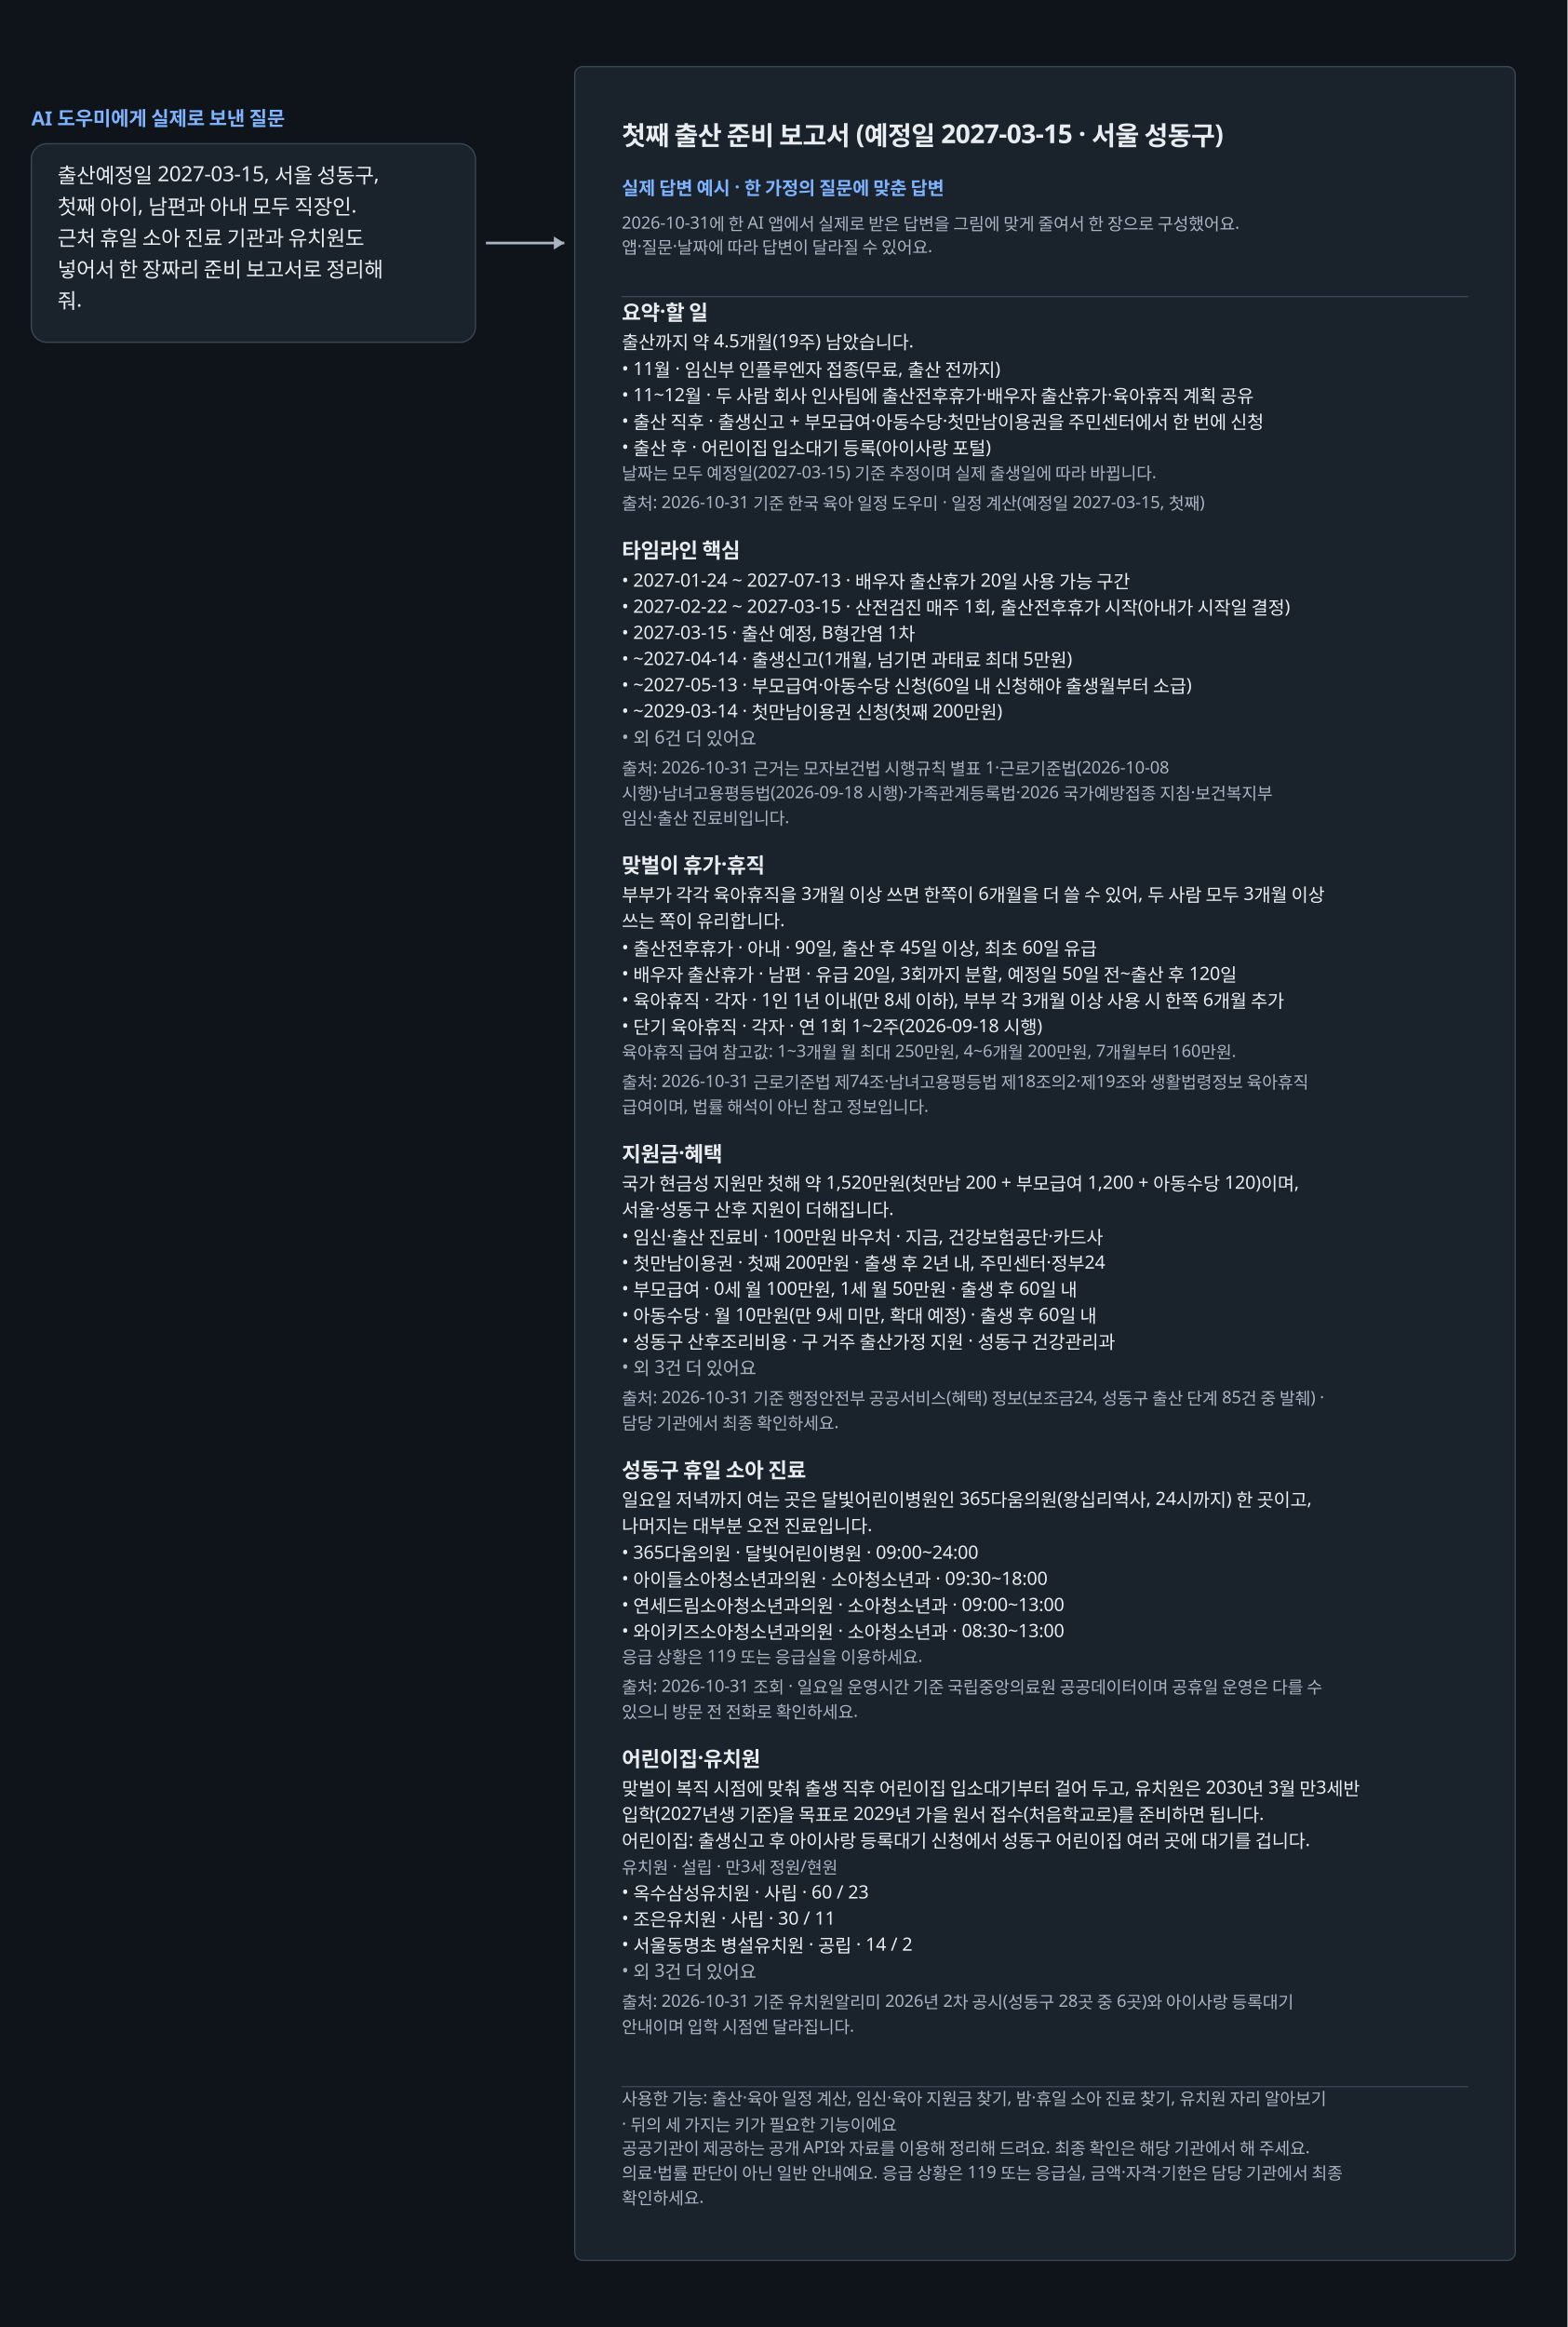
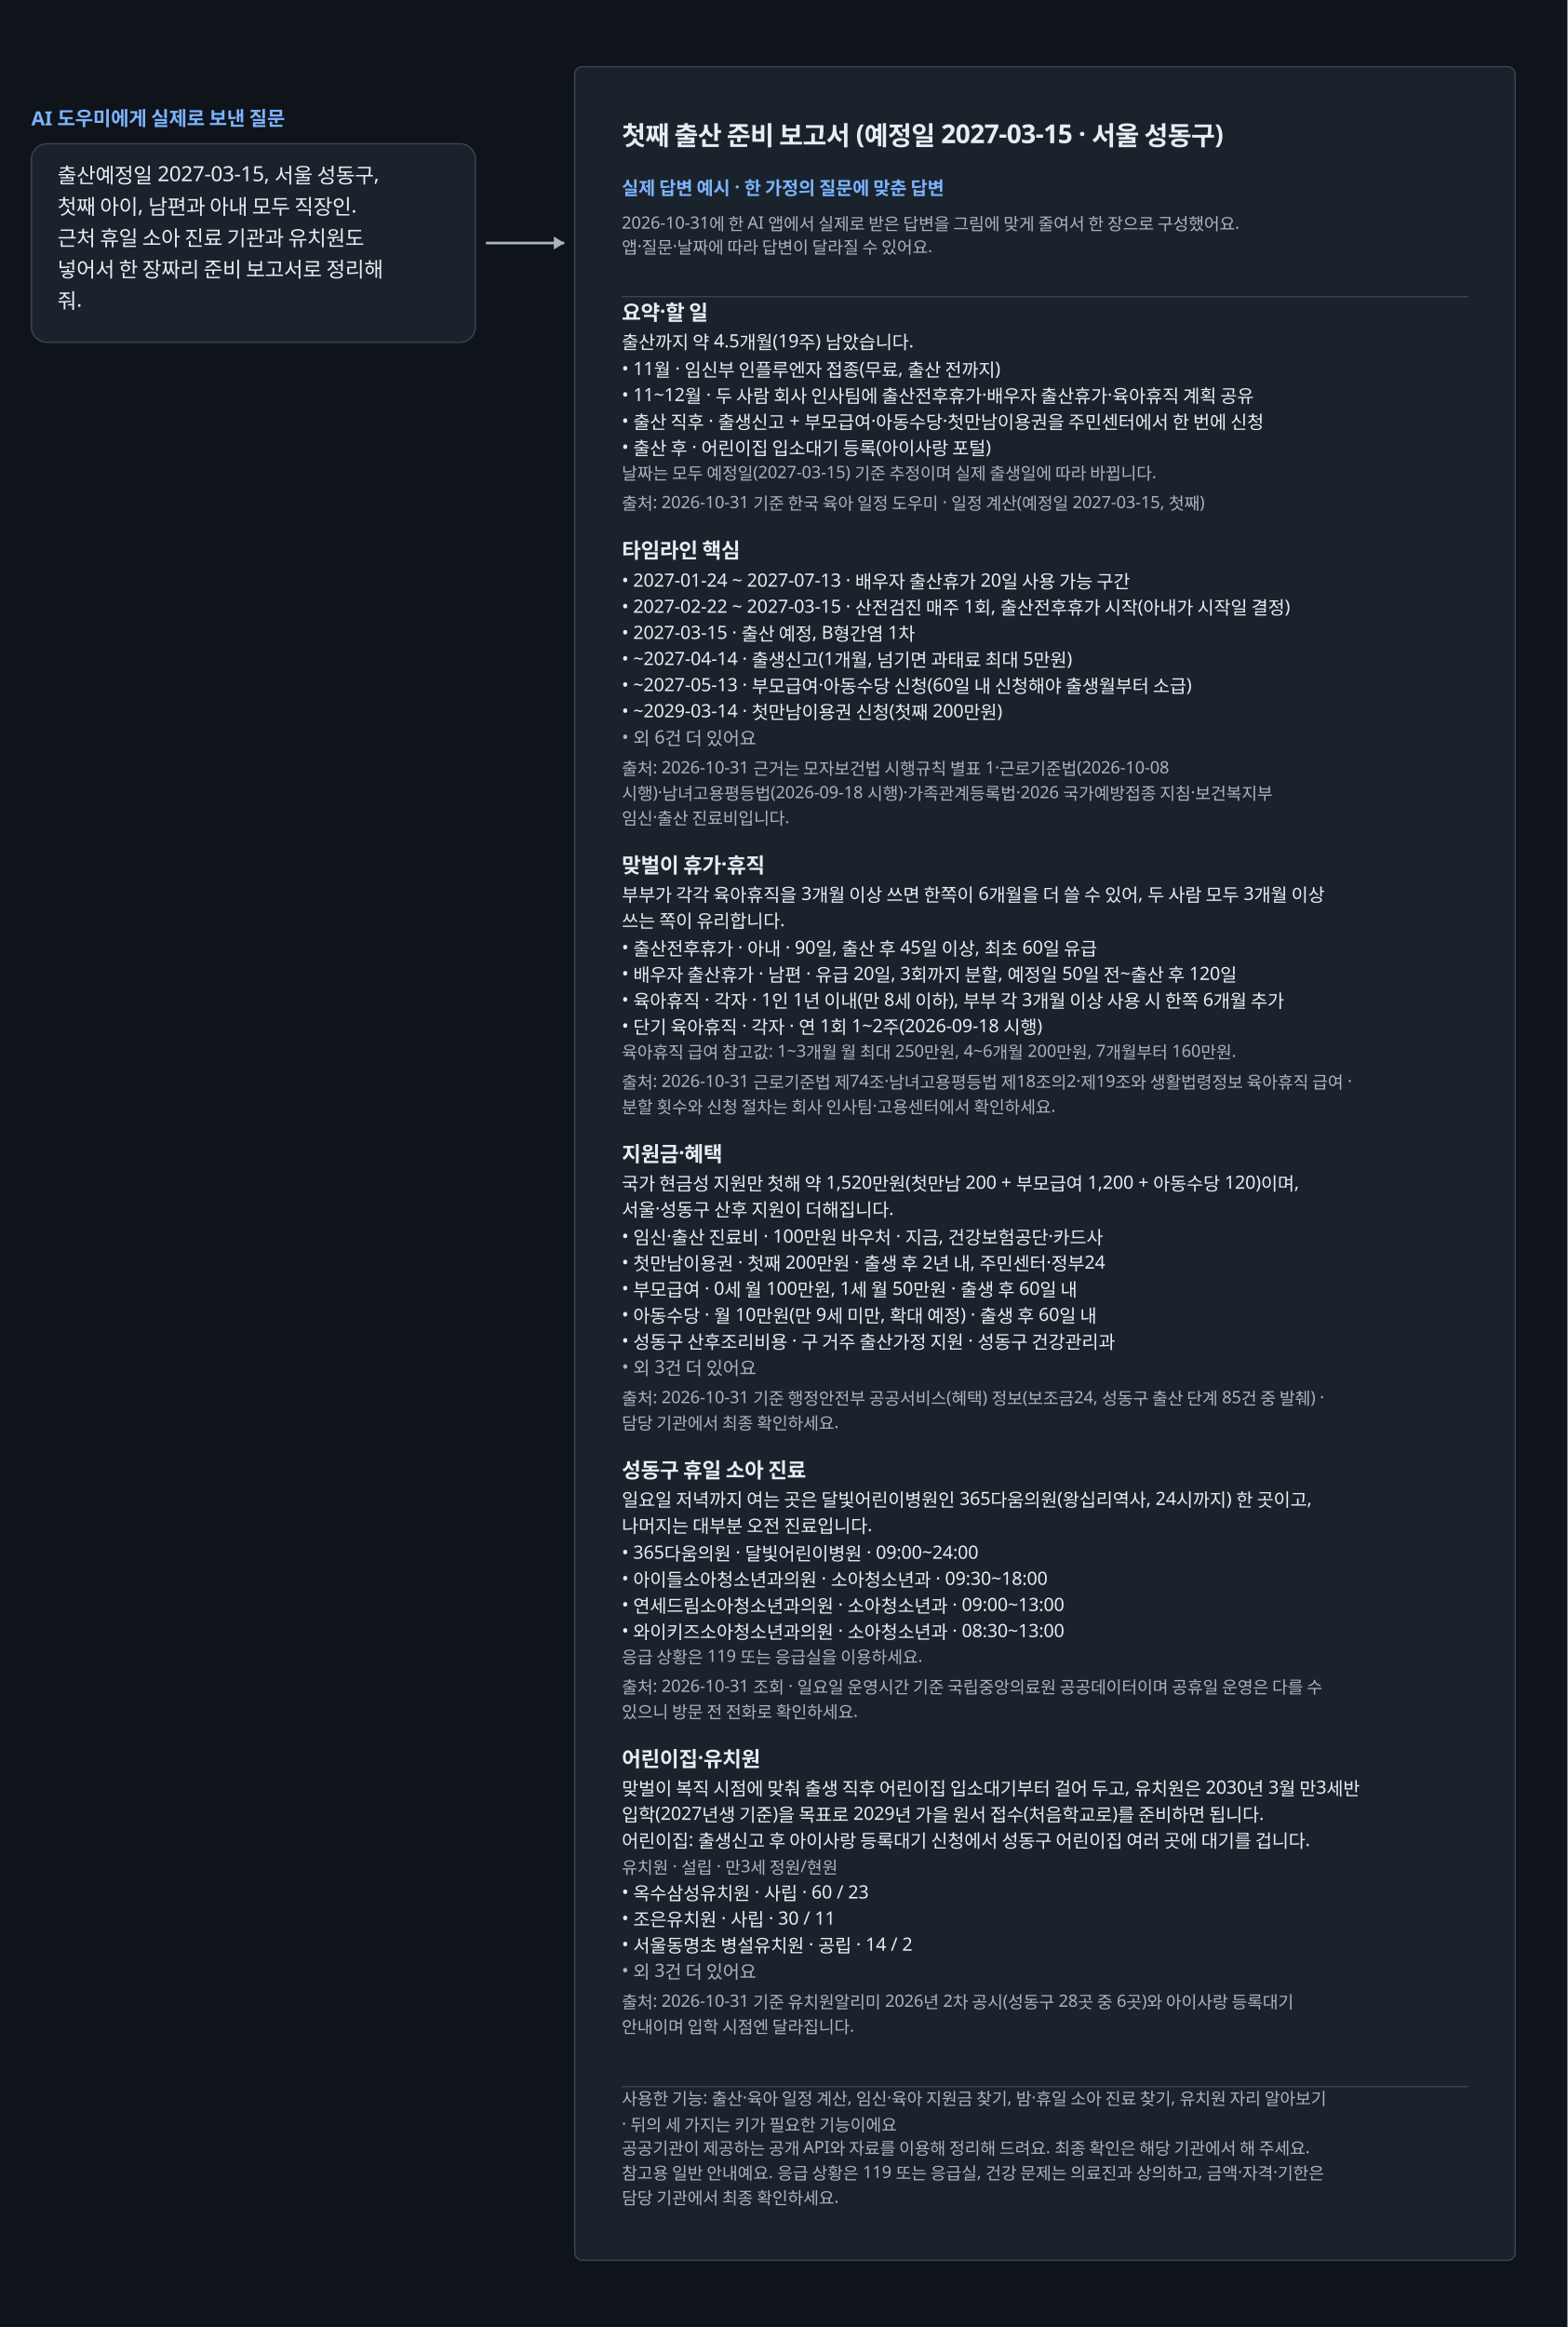
<svg xmlns="http://www.w3.org/2000/svg" width="1200" height="1781" viewBox="0 0 1200 1781" role="img" aria-labelledby="title desc" font-family="Pretendard, 'Apple SD Gothic Neo', 'Noto Sans KR', 'Malgun Gothic', sans-serif">
  <rect x="0" y="0" width="1200" height="1781" fill="#0F141A" />
  <text x="24" y="96" font-size="15" fill="#7DB3FF" data-max-w="340" letter-spacing="-0.1" font-weight="700">
    <tspan x="24" y="96">AI 도우미에게 실제로 보낸 질문</tspan>
  </text>
  <rect x="24" y="110" width="340" height="152" rx="12" fill="#1A222C" stroke="#3A4654" />
  <text x="44" y="140" font-size="16" fill="#E8EDF2" data-max-w="300" letter-spacing="-0.2">
    <tspan x="44" y="140">출산예정일 2027-03-15, 서울 성동구,</tspan>
    <tspan x="44" y="164">첫째 아이, 남편과 아내 모두 직장인.</tspan>
    <tspan x="44" y="188">근처 휴일 소아 진료 기관과 유치원도</tspan>
    <tspan x="44" y="212">넣어서 한 장짜리 준비 보고서로 정리해</tspan>
    <tspan x="44" y="236">줘.</tspan>
  </text>
  <line x1="372" y1="186" x2="432" y2="186" stroke="#A9B4C0" stroke-width="2" />
  <polygon points="432,186 424,181 424,191" fill="#A9B4C0" />
  <g data-source="sha256-57c006f88a3a7601">
    <rect x="440" y="51" width="720" height="1679" rx="6" fill="#1A222C" stroke="#3A4654" />
    <text x="476" y="111" font-size="20" fill="#E8EDF2" data-max-w="648" letter-spacing="-0.4" font-weight="700">
      <tspan x="476" y="111">첫째 출산 준비 보고서 (예정일 2027-03-15 · 서울 성동구)</tspan>
    </text>
    <text x="476" y="149" font-size="14" fill="#7DB3FF" data-max-w="648" letter-spacing="-0.1" font-weight="700">
      <tspan x="476" y="149">실제 답변 예시 · 한 가정의 질문에 맞춘 답변</tspan>
    </text>
    <text x="476" y="175" font-size="13" fill="#A9B4C0" data-max-w="648" letter-spacing="-0.1">
      <tspan x="476" y="175">2026-10-31에 한 AI 앱에서 실제로 받은 답변을 그림에 맞게 줄여서 한 장으로 구성했어요.</tspan>
      <tspan x="476" y="194">앱·질문·날짜에 따라 답변이 달라질 수 있어요.</tspan>
    </text>
    <line x1="476" y1="227" x2="1124" y2="227" stroke="#3A4654" stroke-width="1" />
    <text x="476" y="245" font-size="16" fill="#E8EDF2" data-max-w="648" letter-spacing="-0.2" font-weight="700">
      <tspan x="476" y="245">요약·할 일</tspan>
    </text>
    <text x="476" y="267" font-size="14" fill="#E8EDF2" data-max-w="648" letter-spacing="-0.1">
      <tspan x="476" y="267">출산까지 약 4.5개월(19주) 남았습니다.</tspan>
    </text>
    <text x="476" y="287" font-size="14" fill="#E8EDF2" data-max-w="648" letter-spacing="-0.1">
      <tspan x="476" y="287">• 11월 · 임신부 인플루엔자 접종(무료, 출산 전까지)</tspan>
    </text>
    <text x="476" y="307" font-size="14" fill="#E8EDF2" data-max-w="648" letter-spacing="-0.1">
      <tspan x="476" y="307">• 11~12월 · 두 사람 회사 인사팀에 출산전후휴가·배우자 출산휴가·육아휴직 계획 공유</tspan>
    </text>
    <text x="476" y="327" font-size="14" fill="#E8EDF2" data-max-w="648" letter-spacing="-0.1">
      <tspan x="476" y="327">• 출산 직후 · 출생신고 + 부모급여·아동수당·첫만남이용권을 주민센터에서 한 번에 신청</tspan>
    </text>
    <text x="476" y="347" font-size="14" fill="#E8EDF2" data-max-w="648" letter-spacing="-0.1">
      <tspan x="476" y="347">• 출산 후 · 어린이집 입소대기 등록(아이사랑 포털)</tspan>
    </text>
    <text x="476" y="367" font-size="13" fill="#A9B4C0" data-max-w="648" letter-spacing="-0.1">
      <tspan x="476" y="367">날짜는 모두 예정일(2027-03-15) 기준 추정이며 실제 출생일에 따라 바뀝니다.</tspan>
    </text>
    <text x="476" y="390" font-size="13" fill="#A9B4C0" data-max-w="648" letter-spacing="-0.1">
      <tspan x="476" y="390">출처: 2026-10-31 기준 한국 육아 일정 도우미 · 일정 계산(예정일 2027-03-15, 첫째)</tspan>
    </text>
    <text x="476" y="427" font-size="16" fill="#E8EDF2" data-max-w="648" letter-spacing="-0.2" font-weight="700">
      <tspan x="476" y="427">타임라인 핵심</tspan>
    </text>
    <text x="476" y="449" font-size="14" fill="#E8EDF2" data-max-w="648" letter-spacing="-0.1">
      <tspan x="476" y="449">• 2027-01-24 ~ 2027-07-13 · 배우자 출산휴가 20일 사용 가능 구간</tspan>
    </text>
    <text x="476" y="469" font-size="14" fill="#E8EDF2" data-max-w="648" letter-spacing="-0.1">
      <tspan x="476" y="469">• 2027-02-22 ~ 2027-03-15 · 산전검진 매주 1회, 출산전후휴가 시작(아내가 시작일 결정)</tspan>
    </text>
    <text x="476" y="489" font-size="14" fill="#E8EDF2" data-max-w="648" letter-spacing="-0.1">
      <tspan x="476" y="489">• 2027-03-15 · 출산 예정, B형간염 1차</tspan>
    </text>
    <text x="476" y="509" font-size="14" fill="#E8EDF2" data-max-w="648" letter-spacing="-0.1">
      <tspan x="476" y="509">• ~2027-04-14 · 출생신고(1개월, 넘기면 과태료 최대 5만원)</tspan>
    </text>
    <text x="476" y="529" font-size="14" fill="#E8EDF2" data-max-w="648" letter-spacing="-0.1">
      <tspan x="476" y="529">• ~2027-05-13 · 부모급여·아동수당 신청(60일 내 신청해야 출생월부터 소급)</tspan>
    </text>
    <text x="476" y="549" font-size="14" fill="#E8EDF2" data-max-w="648" letter-spacing="-0.1">
      <tspan x="476" y="549">• ~2029-03-14 · 첫만남이용권 신청(첫째 200만원)</tspan>
    </text>
    <text x="476" y="569" font-size="14" fill="#A9B4C0" data-max-w="648" letter-spacing="-0.1">
      <tspan x="476" y="569">• 외 6건 더 있어요</tspan>
    </text>
    <text x="476" y="593" font-size="13" fill="#A9B4C0" data-max-w="648" letter-spacing="-0.1">
      <tspan x="476" y="593">출처: 2026-10-31 근거는 모자보건법 시행규칙 별표 1·근로기준법(2026-10-08</tspan>
      <tspan x="476" y="612">시행)·남녀고용평등법(2026-09-18 시행)·가족관계등록법·2026 국가예방접종 지침·보건복지부</tspan>
      <tspan x="476" y="631">임신·출산 진료비입니다.</tspan>
    </text>
    <text x="476" y="668" font-size="16" fill="#E8EDF2" data-max-w="648" letter-spacing="-0.2" font-weight="700">
      <tspan x="476" y="668">맞벌이 휴가·휴직</tspan>
    </text>
    <text x="476" y="690" font-size="14" fill="#E8EDF2" data-max-w="648" letter-spacing="-0.1">
      <tspan x="476" y="690">부부가 각각 육아휴직을 3개월 이상 쓰면 한쪽이 6개월을 더 쓸 수 있어, 두 사람 모두 3개월 이상</tspan>
      <tspan x="476" y="710">쓰는 쪽이 유리합니다.</tspan>
    </text>
    <text x="476" y="730" font-size="14" fill="#E8EDF2" data-max-w="648" letter-spacing="-0.1">
      <tspan x="476" y="730">• 출산전후휴가 · 아내 · 90일, 출산 후 45일 이상, 최초 60일 유급</tspan>
    </text>
    <text x="476" y="750" font-size="14" fill="#E8EDF2" data-max-w="648" letter-spacing="-0.1">
      <tspan x="476" y="750">• 배우자 출산휴가 · 남편 · 유급 20일, 3회까지 분할, 예정일 50일 전~출산 후 120일</tspan>
    </text>
    <text x="476" y="770" font-size="14" fill="#E8EDF2" data-max-w="648" letter-spacing="-0.1">
      <tspan x="476" y="770">• 육아휴직 · 각자 · 1인 1년 이내(만 8세 이하), 부부 각 3개월 이상 사용 시 한쪽 6개월 추가</tspan>
    </text>
    <text x="476" y="790" font-size="14" fill="#E8EDF2" data-max-w="648" letter-spacing="-0.1">
      <tspan x="476" y="790">• 단기 육아휴직 · 각자 · 연 1회 1~2주(2026-09-18 시행)</tspan>
    </text>
    <text x="476" y="810" font-size="13" fill="#A9B4C0" data-max-w="648" letter-spacing="-0.1">
      <tspan x="476" y="810">육아휴직 급여 참고값: 1~3개월 월 최대 250만원, 4~6개월 200만원, 7개월부터 160만원.</tspan>
    </text>
    <text x="476" y="833" font-size="13" fill="#A9B4C0" data-max-w="648" letter-spacing="-0.1">
-       <tspan x="476" y="833">출처: 2026-10-31 근로기준법 제74조·남녀고용평등법 제18조의2·제19조와 생활법령정보 육아휴직</tspan>
-       <tspan x="476" y="852">급여이며, 법률 해석이 아닌 참고 정보입니다.</tspan>
+       <tspan x="476" y="833">출처: 2026-10-31 근로기준법 제74조·남녀고용평등법 제18조의2·제19조와 생활법령정보 육아휴직 급여 ·</tspan>
+       <tspan x="476" y="852">분할 횟수와 신청 절차는 회사 인사팀·고용센터에서 확인하세요.</tspan>
    </text>
    <text x="476" y="889" font-size="16" fill="#E8EDF2" data-max-w="648" letter-spacing="-0.2" font-weight="700">
      <tspan x="476" y="889">지원금·혜택</tspan>
    </text>
    <text x="476" y="911" font-size="14" fill="#E8EDF2" data-max-w="648" letter-spacing="-0.1">
      <tspan x="476" y="911">국가 현금성 지원만 첫해 약 1,520만원(첫만남 200 + 부모급여 1,200 + 아동수당 120)이며,</tspan>
      <tspan x="476" y="931">서울·성동구 산후 지원이 더해집니다.</tspan>
    </text>
    <text x="476" y="951" font-size="14" fill="#E8EDF2" data-max-w="648" letter-spacing="-0.1">
      <tspan x="476" y="951">• 임신·출산 진료비 · 100만원 바우처 · 지금, 건강보험공단·카드사</tspan>
    </text>
    <text x="476" y="971" font-size="14" fill="#E8EDF2" data-max-w="648" letter-spacing="-0.1">
      <tspan x="476" y="971">• 첫만남이용권 · 첫째 200만원 · 출생 후 2년 내, 주민센터·정부24</tspan>
    </text>
    <text x="476" y="991" font-size="14" fill="#E8EDF2" data-max-w="648" letter-spacing="-0.1">
      <tspan x="476" y="991">• 부모급여 · 0세 월 100만원, 1세 월 50만원 · 출생 후 60일 내</tspan>
    </text>
    <text x="476" y="1011" font-size="14" fill="#E8EDF2" data-max-w="648" letter-spacing="-0.1">
      <tspan x="476" y="1011">• 아동수당 · 월 10만원(만 9세 미만, 확대 예정) · 출생 후 60일 내</tspan>
    </text>
    <text x="476" y="1031" font-size="14" fill="#E8EDF2" data-max-w="648" letter-spacing="-0.1">
      <tspan x="476" y="1031">• 성동구 산후조리비용 · 구 거주 출산가정 지원 · 성동구 건강관리과</tspan>
    </text>
    <text x="476" y="1051" font-size="14" fill="#A9B4C0" data-max-w="648" letter-spacing="-0.1">
      <tspan x="476" y="1051">• 외 3건 더 있어요</tspan>
    </text>
    <text x="476" y="1075" font-size="13" fill="#A9B4C0" data-max-w="648" letter-spacing="-0.1">
      <tspan x="476" y="1075">출처: 2026-10-31 기준 행정안전부 공공서비스(혜택) 정보(보조금24, 성동구 출산 단계 85건 중 발췌) ·</tspan>
      <tspan x="476" y="1094">담당 기관에서 최종 확인하세요.</tspan>
    </text>
    <text x="476" y="1131" font-size="16" fill="#E8EDF2" data-max-w="648" letter-spacing="-0.2" font-weight="700">
      <tspan x="476" y="1131">성동구 휴일 소아 진료</tspan>
    </text>
    <text x="476" y="1153" font-size="14" fill="#E8EDF2" data-max-w="648" letter-spacing="-0.1">
      <tspan x="476" y="1153">일요일 저녁까지 여는 곳은 달빛어린이병원인 365다움의원(왕십리역사, 24시까지) 한 곳이고,</tspan>
      <tspan x="476" y="1173">나머지는 대부분 오전 진료입니다.</tspan>
    </text>
    <text x="476" y="1193" font-size="14" fill="#E8EDF2" data-max-w="648" letter-spacing="-0.1">
      <tspan x="476" y="1193">• 365다움의원 · 달빛어린이병원 · 09:00~24:00</tspan>
    </text>
    <text x="476" y="1213" font-size="14" fill="#E8EDF2" data-max-w="648" letter-spacing="-0.1">
      <tspan x="476" y="1213">• 아이들소아청소년과의원 · 소아청소년과 · 09:30~18:00</tspan>
    </text>
    <text x="476" y="1233" font-size="14" fill="#E8EDF2" data-max-w="648" letter-spacing="-0.1">
      <tspan x="476" y="1233">• 연세드림소아청소년과의원 · 소아청소년과 · 09:00~13:00</tspan>
    </text>
    <text x="476" y="1253" font-size="14" fill="#E8EDF2" data-max-w="648" letter-spacing="-0.1">
      <tspan x="476" y="1253">• 와이키즈소아청소년과의원 · 소아청소년과 · 08:30~13:00</tspan>
    </text>
    <text x="476" y="1273" font-size="13" fill="#A9B4C0" data-max-w="648" letter-spacing="-0.1">
      <tspan x="476" y="1273">응급 상황은 119 또는 응급실을 이용하세요.</tspan>
    </text>
    <text x="476" y="1296" font-size="13" fill="#A9B4C0" data-max-w="648" letter-spacing="-0.1">
      <tspan x="476" y="1296">출처: 2026-10-31 조회 · 일요일 운영시간 기준 국립중앙의료원 공공데이터이며 공휴일 운영은 다를 수</tspan>
      <tspan x="476" y="1315">있으니 방문 전 전화로 확인하세요.</tspan>
    </text>
    <text x="476" y="1352" font-size="16" fill="#E8EDF2" data-max-w="648" letter-spacing="-0.2" font-weight="700">
      <tspan x="476" y="1352">어린이집·유치원</tspan>
    </text>
    <text x="476" y="1374" font-size="14" fill="#E8EDF2" data-max-w="648" letter-spacing="-0.1">
      <tspan x="476" y="1374">맞벌이 복직 시점에 맞춰 출생 직후 어린이집 입소대기부터 걸어 두고, 유치원은 2030년 3월 만3세반</tspan>
      <tspan x="476" y="1394">입학(2027년생 기준)을 목표로 2029년 가을 원서 접수(처음학교로)를 준비하면 됩니다.</tspan>
    </text>
    <text x="476" y="1414" font-size="14" fill="#E8EDF2" data-max-w="648" letter-spacing="-0.1">
      <tspan x="476" y="1414">어린이집: 출생신고 후 아이사랑 등록대기 신청에서 성동구 어린이집 여러 곳에 대기를 겁니다.</tspan>
    </text>
    <text x="476" y="1434" font-size="13" fill="#A9B4C0" data-max-w="648" letter-spacing="-0.1">
      <tspan x="476" y="1434">유치원 · 설립 · 만3세 정원/현원</tspan>
    </text>
    <text x="476" y="1453" font-size="14" fill="#E8EDF2" data-max-w="648" letter-spacing="-0.1">
      <tspan x="476" y="1453">• 옥수삼성유치원 · 사립 · 60 / 23</tspan>
    </text>
    <text x="476" y="1473" font-size="14" fill="#E8EDF2" data-max-w="648" letter-spacing="-0.1">
      <tspan x="476" y="1473">• 조은유치원 · 사립 · 30 / 11</tspan>
    </text>
    <text x="476" y="1493" font-size="14" fill="#E8EDF2" data-max-w="648" letter-spacing="-0.1">
      <tspan x="476" y="1493">• 서울동명초 병설유치원 · 공립 · 14 / 2</tspan>
    </text>
    <text x="476" y="1513" font-size="14" fill="#A9B4C0" data-max-w="648" letter-spacing="-0.1">
      <tspan x="476" y="1513">• 외 3건 더 있어요</tspan>
    </text>
    <text x="476" y="1537" font-size="13" fill="#A9B4C0" data-max-w="648" letter-spacing="-0.1">
      <tspan x="476" y="1537">출처: 2026-10-31 기준 유치원알리미 2026년 2차 공시(성동구 28곳 중 6곳)와 아이사랑 등록대기</tspan>
      <tspan x="476" y="1556">안내이며 입학 시점엔 달라집니다.</tspan>
    </text>
    <line x1="476" y1="1597" x2="1124" y2="1597" stroke="#3A4654" stroke-width="1" />
    <text x="476" y="1611" font-size="13" fill="#A9B4C0" data-max-w="648" letter-spacing="-0.1">
      <tspan x="476" y="1611">사용한 기능: 출산·육아 일정 계산, 임신·육아 지원금 찾기, 밤·휴일 소아 진료 찾기, 유치원 자리 알아보기</tspan>
      <tspan x="476" y="1630">· 뒤의 세 가지는 키가 필요한 기능이에요</tspan>
    </text>
    <text x="476" y="1649" font-size="13" fill="#A9B4C0" data-max-w="648" letter-spacing="-0.1">
      <tspan x="476" y="1649">공공기관이 제공하는 공개 API와 자료를 이용해 정리해 드려요. 최종 확인은 해당 기관에서 해 주세요.</tspan>
    </text>
    <text x="476" y="1668" font-size="13" fill="#A9B4C0" data-max-w="648" letter-spacing="-0.1">
-       <tspan x="476" y="1668">의료·법률 판단이 아닌 일반 안내예요. 응급 상황은 119 또는 응급실, 금액·자격·기한은 담당 기관에서 최종</tspan>
-       <tspan x="476" y="1687">확인하세요.</tspan>
+       <tspan x="476" y="1668">참고용 일반 안내예요. 응급 상황은 119 또는 응급실, 건강 문제는 의료진과 상의하고, 금액·자격·기한은</tspan>
+       <tspan x="476" y="1687">담당 기관에서 최종 확인하세요.</tspan>
    </text>
  </g>
</svg>
